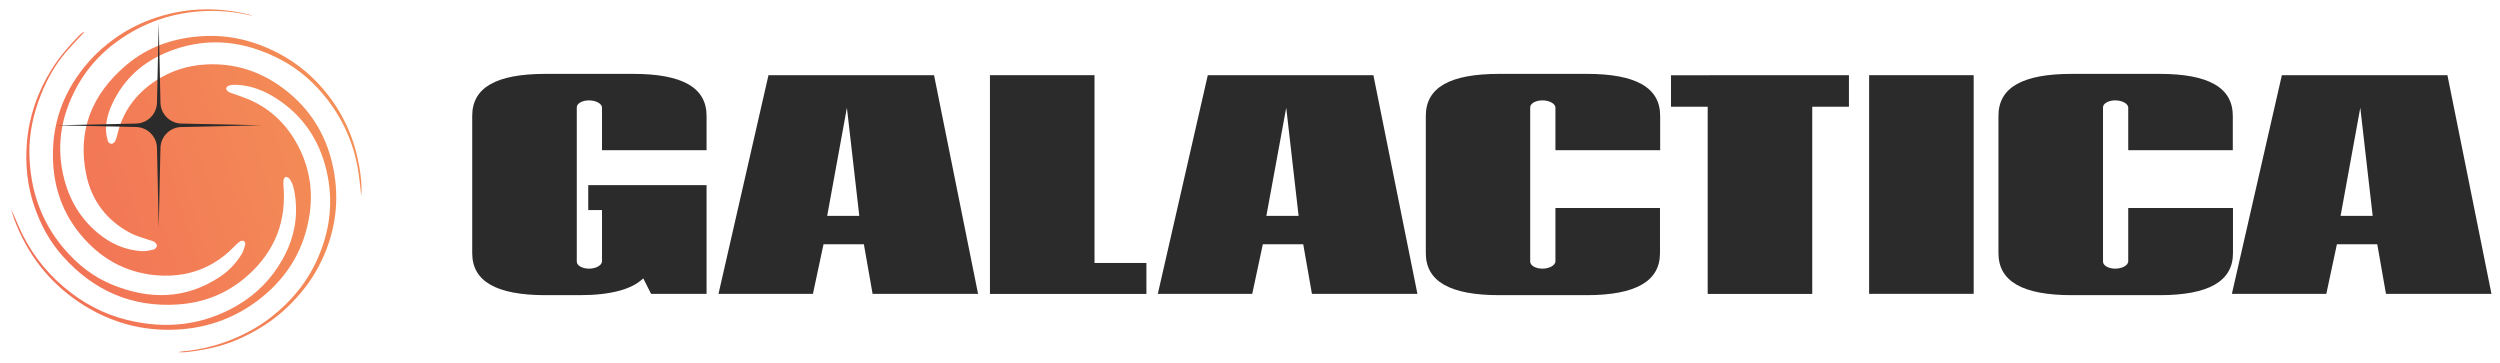
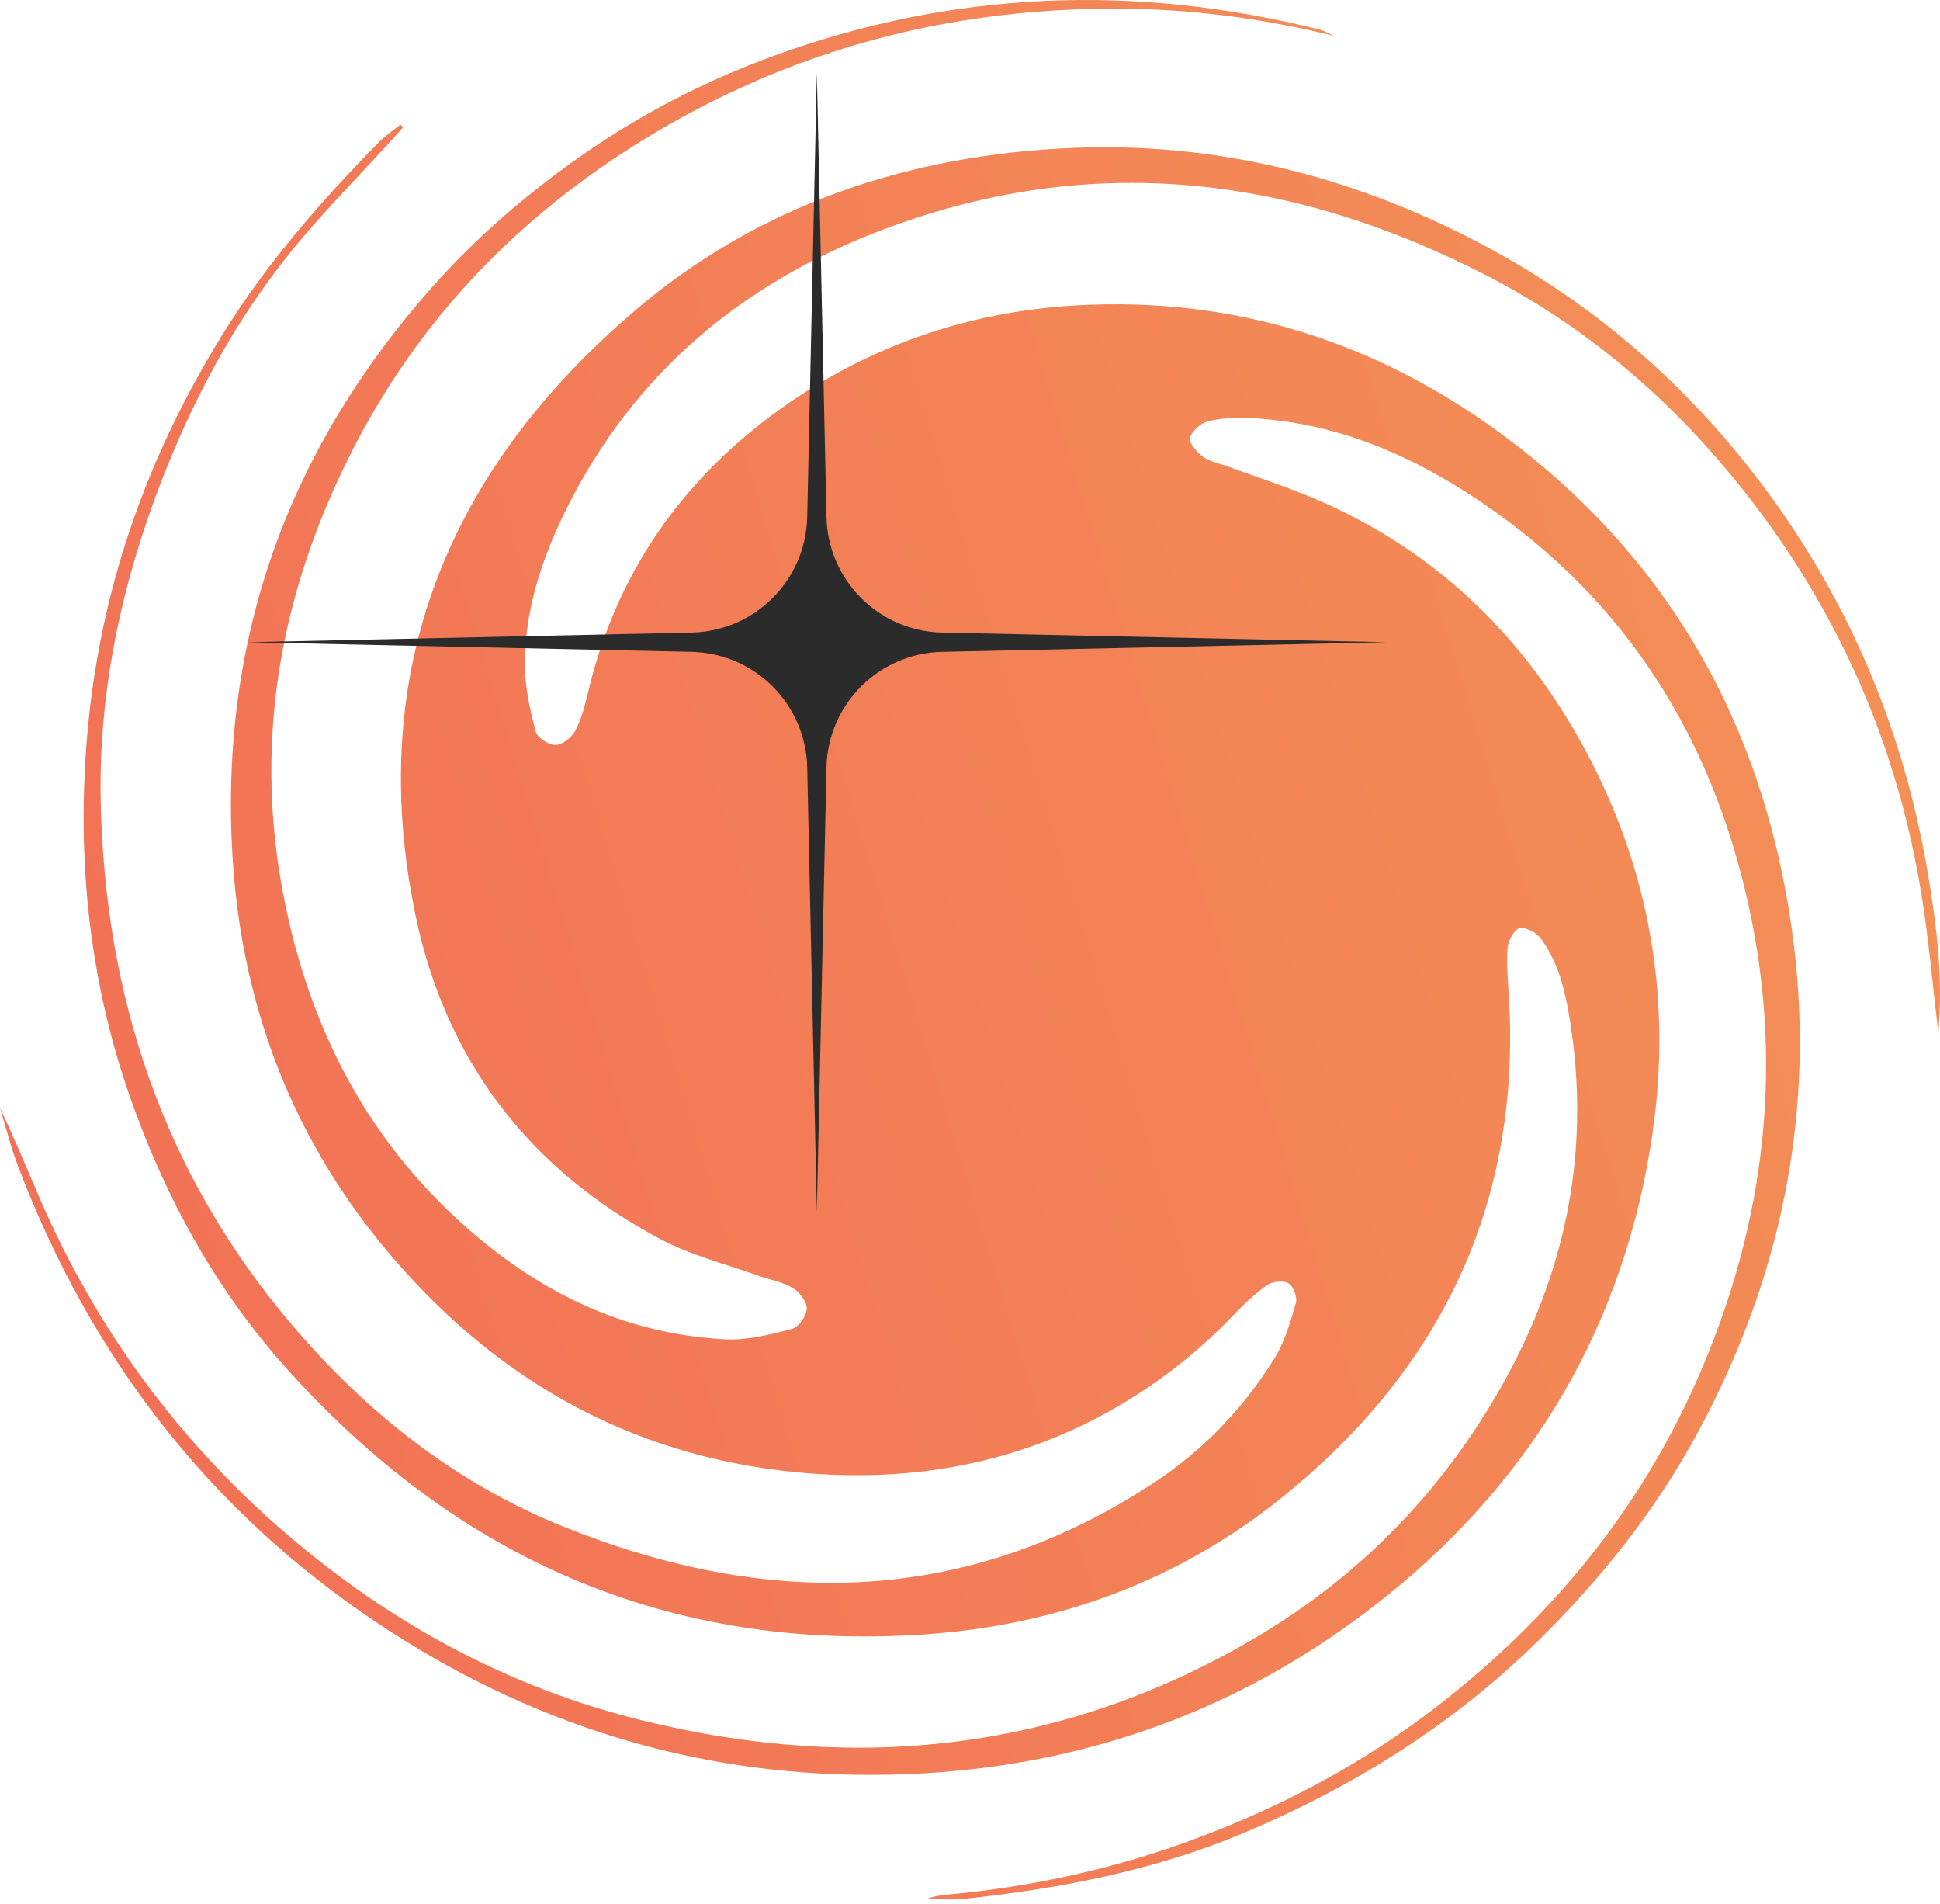
- <svg xmlns="http://www.w3.org/2000/svg" width="538" height="78" viewBox="0 0 538 78" fill="none">
-   <path fill-rule="evenodd" clip-rule="evenodd" d="M54.271 3.41C54.085 3.326 53.906 3.212 53.711 3.163C46.507 1.358 39.389 1.644 32.416 4.202C29.703 5.197 27.15 6.53 24.776 8.22C22.721 9.682 20.84 11.318 19.185 13.187C13.606 19.488 10.951 26.821 11.443 35.229C11.772 40.86 13.646 45.952 17.213 50.322C21.37 55.414 26.72 58.58 33.399 59.218C37.798 59.637 41.997 58.904 45.851 56.659C47.508 55.693 49.006 54.512 50.335 53.125C50.742 52.7 51.173 52.282 51.653 51.945C51.859 51.8 52.291 51.751 52.487 51.872C52.679 51.99 52.841 52.418 52.776 52.642C52.561 53.382 52.339 54.154 51.936 54.802C50.736 56.726 49.192 58.346 47.277 59.608C39.94 64.442 32.203 64.509 24.298 61.323C20.123 59.64 16.662 56.911 13.742 53.469C8.735 47.568 6.474 40.693 6.324 33.103C6.237 28.714 7.196 24.456 8.814 20.371C10.137 17.033 11.881 13.916 14.232 11.168C15.268 9.956 16.386 8.812 17.466 7.636C17.67 7.414 17.869 7.187 18.071 6.961C18.039 6.923 18.008 6.885 17.976 6.847C17.699 7.072 17.396 7.272 17.148 7.524C14.884 9.825 12.773 12.238 11.065 14.995C8.085 19.807 6.273 24.988 5.797 30.615C5.394 35.384 5.87 40.067 7.452 44.6C8.811 48.493 10.77 52.083 13.539 55.171C20.141 62.536 28.364 66.207 38.374 65.513C43.528 65.155 48.233 63.422 52.255 60.178C58.417 55.208 61.504 48.798 61.061 40.84C61.024 40.177 60.955 39.509 61.001 38.85C61.021 38.567 61.257 38.124 61.47 38.076C61.711 38.021 62.137 38.254 62.306 38.488C63.066 39.535 63.303 40.788 63.483 42.025C64.199 46.959 63.208 51.571 60.752 55.901C58.408 60.037 55.178 63.328 51.067 65.725C43.63 70.061 35.681 70.897 27.384 68.86C22.197 67.587 17.623 65.105 13.587 61.647C9.373 58.037 6.179 53.683 3.974 48.616C3.459 47.434 2.974 46.239 2.41 45.064C2.643 45.82 2.834 46.592 3.115 47.33C5.906 54.664 10.466 60.65 17.044 65.049C22.852 68.933 29.278 70.987 36.291 70.973C43.741 70.959 50.468 68.712 56.286 64.037C62.072 59.389 65.561 53.383 66.632 46.079C67.449 40.502 66.411 35.187 63.557 30.322C61.136 26.197 57.701 23.084 53.189 21.254C52.144 20.83 51.07 20.479 50.01 20.093C49.723 19.989 49.396 19.932 49.164 19.754C48.932 19.576 48.623 19.242 48.663 19.036C48.713 18.78 49.052 18.467 49.326 18.391C49.814 18.256 50.349 18.229 50.861 18.249C54.036 18.373 56.872 19.507 59.499 21.202C65.195 24.875 68.673 30.097 70.233 36.589C71.807 43.135 71.069 49.498 68.362 55.635C66.121 60.715 62.671 64.895 58.285 68.293C55.451 70.489 52.307 72.17 48.923 73.436C45.759 74.619 42.51 75.332 39.155 75.632C38.908 75.654 38.664 75.701 38.419 75.797C38.911 75.797 39.408 75.842 39.895 75.79C43.624 75.391 47.289 74.686 50.756 73.227C55.004 71.439 58.849 69.043 62.157 65.798C64.658 63.345 66.8 60.652 68.447 57.577C71.864 51.198 73.11 44.431 71.925 37.288C70.671 29.725 67.04 23.504 60.815 18.907C55.922 15.294 50.387 13.524 44.243 13.875C40.354 14.097 36.727 15.26 33.498 17.381C29.287 20.146 26.439 23.954 25.268 28.9C25.146 29.415 25.009 29.943 24.766 30.406C24.63 30.665 24.263 30.952 23.997 30.955C23.733 30.959 23.291 30.667 23.229 30.428C23.012 29.595 22.813 28.728 22.81 27.874C22.801 25.542 23.579 23.389 24.645 21.352C27.383 16.125 31.708 12.718 37.243 10.741C45.191 7.9 52.825 8.923 60.177 12.709C64.295 14.829 67.696 17.829 70.512 21.499C74.082 26.151 76.272 31.364 77.146 37.127C77.394 38.758 77.539 40.404 77.746 42.167C77.934 40.008 77.681 37.994 77.348 35.997C76.391 30.273 74.167 25.063 70.606 20.457C67.645 16.628 64.015 13.562 59.669 11.323C54.783 8.804 49.596 7.532 44.117 7.756C37.782 8.014 31.935 9.944 27.095 14.07C19.835 20.26 16.588 28.074 18.559 37.571C19.725 43.187 22.962 47.453 28.105 50.17C29.274 50.788 30.6 51.116 31.857 51.569C32.306 51.732 32.803 51.807 33.204 52.044C33.473 52.203 33.771 52.579 33.766 52.854C33.761 53.132 33.447 53.579 33.187 53.647C32.346 53.866 31.46 54.094 30.606 54.05C26.936 53.861 23.772 52.425 20.977 50.08C16.784 46.561 14.43 42.037 13.419 36.759C12.23 30.551 13.387 24.682 16.288 19.159C18.85 14.28 22.588 10.431 27.317 7.501C33.216 3.845 39.645 2.211 46.554 2.356C49.161 2.41 51.742 2.787 54.279 3.407L54.271 3.41Z" fill="url(#paint0_linear_12511_14899)" style="" />
-   <path d="M101.621 24.935C101.621 18.852 106.753 15.898 117.412 15.898H136.262C146.822 15.898 152.053 18.835 152.053 24.935V32.322H129.551V23.071C129.488 22.665 129.157 22.287 128.626 22.014C128.094 21.742 127.402 21.595 126.689 21.603C126.012 21.609 125.366 21.766 124.887 22.04C124.409 22.314 124.134 22.684 124.123 23.071V56.289C124.115 56.685 124.379 57.067 124.859 57.352C125.34 57.638 125.997 57.803 126.689 57.814C127.417 57.819 128.121 57.663 128.654 57.379C129.187 57.095 129.508 56.705 129.551 56.289V45.213H126.59V39.847H152.053V63.236H140.111L138.433 59.904C135.966 62.276 131.426 63.519 124.715 63.519H117.412C106.783 63.519 101.621 60.525 101.621 54.481V24.935Z" fill="#2B2B2B" style="fill:#2B2B2B;fill:color(display-p3 0.17 0.17 0.17);fill-opacity:1;" />
-   <path fill-rule="evenodd" clip-rule="evenodd" d="M201.006 16.18L210.48 63.236H187.781L185.906 52.561H177.221L174.943 63.236H154.62L165.377 16.18H201.006ZM184.919 46.46L182.254 23.184L178.01 46.46H184.919Z" fill="#2B2B2B" style="fill:#2B2B2B;fill:color(display-p3 0.17 0.17 0.17);fill-opacity:1;" />
-   <path d="M235.54 56.589V16.18H213.038V63.254H246.708V56.589H235.54Z" fill="#2B2B2B" style="fill:#2B2B2B;fill:color(display-p3 0.17 0.17 0.17);fill-opacity:1;" />
-   <path fill-rule="evenodd" clip-rule="evenodd" d="M295.554 16.18L305.029 63.236H282.329L280.454 52.561H271.761L269.484 63.236H249.161L259.918 16.18H295.554ZM279.459 46.46L276.795 23.184L272.521 46.46H279.459Z" fill="#2B2B2B" style="fill:#2B2B2B;fill:color(display-p3 0.17 0.17 0.17);fill-opacity:1;" />
-   <path d="M341.438 63.519C351.999 63.519 357.229 60.525 357.229 54.481V44.761H334.727V56.289C334.684 56.705 334.363 57.095 333.83 57.379C333.297 57.663 332.593 57.819 331.865 57.814C331.173 57.803 330.516 57.638 330.036 57.352C329.555 57.067 329.291 56.685 329.299 56.289V23.071C329.311 22.684 329.585 22.314 330.063 22.04C330.542 21.766 331.188 21.609 331.865 21.603C332.578 21.595 333.271 21.742 333.802 22.014C334.333 22.287 334.664 22.665 334.727 23.071V32.322H357.267V24.935C357.267 18.835 352.036 15.898 341.476 15.898H322.626C311.967 15.898 306.835 18.852 306.835 24.935V54.481C306.835 60.525 311.997 63.519 322.626 63.519H341.438Z" fill="#2B2B2B" style="fill:#2B2B2B;fill:color(display-p3 0.17 0.17 0.17);fill-opacity:1;" />
-   <path d="M397.891 16.18V22.971H389.996V63.249H367.494V22.971H359.598V16.193L397.891 16.18Z" fill="#2B2B2B" style="fill:#2B2B2B;fill:color(display-p3 0.17 0.17 0.17);fill-opacity:1;" />
-   <path d="M402.234 63.236H424.736V16.18H402.234V63.236Z" fill="#2B2B2B" style="fill:#2B2B2B;fill:color(display-p3 0.17 0.17 0.17);fill-opacity:1;" />
-   <path d="M480.536 54.481C480.536 60.525 475.305 63.519 464.745 63.519H445.857C435.228 63.519 430.066 60.525 430.066 54.481V24.935C430.066 18.852 435.198 15.898 445.857 15.898H464.707C475.267 15.898 480.498 18.835 480.498 24.935V32.322H457.996V23.071C457.933 22.665 457.602 22.287 457.071 22.014C456.539 21.742 455.847 21.595 455.134 21.603C454.457 21.609 453.811 21.766 453.332 22.04C452.854 22.314 452.579 22.684 452.568 23.071V56.289C452.56 56.685 452.824 57.067 453.304 57.352C453.785 57.638 454.442 57.803 455.134 57.814C455.862 57.819 456.566 57.663 457.099 57.379C457.632 57.095 457.953 56.705 457.996 56.289V44.761H480.536V54.481Z" fill="#2B2B2B" style="fill:#2B2B2B;fill:color(display-p3 0.17 0.17 0.17);fill-opacity:1;" />
-   <path fill-rule="evenodd" clip-rule="evenodd" d="M536.162 63.236L526.687 16.18H491.059L480.301 63.236H500.625L502.902 52.561H511.587L513.462 63.236H536.162ZM507.935 23.184L510.6 46.46H503.692L507.935 23.184Z" fill="#2B2B2B" style="fill:#2B2B2B;fill:color(display-p3 0.17 0.17 0.17);fill-opacity:1;" />
-   <path d="M34.157 4.83L34.531 22.093C34.585 24.554 36.566 26.535 39.027 26.589L56.29 26.963L39.027 27.337C36.566 27.39 34.585 29.372 34.531 31.832L34.157 49.096L33.783 31.832C33.73 29.372 31.748 27.39 29.288 27.337L12.024 26.963L29.288 26.589C31.748 26.535 33.73 24.554 33.783 22.093L34.157 4.83Z" fill="#2B2B2B" style="fill:#2B2B2B;fill:color(display-p3 0.17 0.17 0.17);fill-opacity:1;" />
+ <svg xmlns="http://www.w3.org/2000/svg" width="471" height="462" viewBox="0 0 471 462" fill="none">
+   <path fill-rule="evenodd" clip-rule="evenodd" d="M323.958 8.755C322.795 8.231 321.681 7.517 320.463 7.212C275.456 -4.063 230.998 -2.279 187.434 13.704C170.489 19.92 154.541 28.244 139.713 38.799C126.878 47.935 115.126 58.154 104.787 69.831C69.939 109.187 53.354 154.996 56.425 207.518C58.481 242.692 70.185 274.502 92.471 301.802C118.438 333.61 151.854 353.387 193.578 357.368C221.06 359.991 247.288 355.41 271.359 341.385C281.715 335.351 291.068 327.974 299.371 319.31C301.916 316.653 304.605 314.047 307.602 311.941C308.892 311.034 311.588 310.728 312.812 311.481C314.017 312.222 315.028 314.894 314.622 316.29C313.277 320.916 311.892 325.741 309.372 329.783C301.878 341.804 292.235 351.924 280.271 359.806C234.434 390.005 186.105 390.421 136.727 370.518C110.649 360.006 89.026 342.957 70.787 321.46C39.512 284.598 25.387 241.651 24.448 194.241C23.905 166.821 29.895 140.225 40.004 114.708C48.265 93.856 59.161 74.383 73.845 57.218C80.321 49.648 87.303 42.502 94.049 35.157C95.326 33.767 96.57 32.347 97.829 30.941C97.631 30.703 97.433 30.464 97.235 30.226C95.502 31.628 93.613 32.88 92.061 34.456C77.918 48.825 64.734 63.903 54.065 81.126C35.45 111.18 24.129 143.547 21.157 178.698C18.638 208.49 21.612 237.74 31.496 266.056C39.984 290.373 52.222 312.799 69.515 332.09C110.76 378.1 162.129 401.033 224.658 396.691C256.851 394.455 286.242 383.635 311.365 363.371C349.861 332.32 369.143 292.282 366.376 242.57C366.145 238.427 365.712 234.256 366.001 230.141C366.126 228.373 367.599 225.604 368.926 225.301C370.432 224.958 373.094 226.416 374.153 227.876C378.899 234.418 380.378 242.242 381.5 249.973C385.976 280.789 379.784 309.601 364.447 336.654C349.801 362.486 329.624 383.045 303.943 398.019C257.488 425.107 207.831 430.325 156.001 417.604C123.601 409.652 95.032 394.147 69.818 372.547C43.496 349.995 23.541 322.796 9.768 291.145C6.554 283.761 3.525 276.297 0 268.954C1.454 273.679 2.648 278.501 4.403 283.113C21.84 328.926 50.321 366.315 91.415 393.798C127.691 418.057 167.835 430.886 211.645 430.803C258.182 430.716 300.203 416.677 336.545 387.477C372.686 358.437 394.484 320.919 401.172 275.296C406.28 240.459 399.795 207.256 381.963 176.867C366.843 151.1 345.387 131.655 317.197 120.22C310.674 117.574 303.964 115.383 297.344 112.971C295.548 112.317 293.504 111.961 292.054 110.852C290.606 109.743 288.676 107.653 288.926 106.369C289.238 104.769 291.355 102.81 293.067 102.337C296.116 101.496 299.459 101.323 302.657 101.448C322.491 102.224 340.206 109.308 356.619 119.895C392.196 142.841 413.923 175.463 423.671 216.013C433.501 256.903 428.893 296.654 411.981 334.987C397.98 366.72 376.431 392.836 349.035 414.06C331.329 427.776 311.693 438.279 290.553 446.185C270.786 453.577 250.491 458.03 229.531 459.903C227.99 460.041 226.464 460.337 224.933 460.937C228.009 460.937 231.116 461.217 234.157 460.892C257.45 458.402 280.346 453.997 302.001 444.882C328.536 433.712 352.553 418.745 373.217 398.476C388.842 383.151 402.226 366.327 412.514 347.121C433.859 307.271 441.638 265.003 434.238 220.383C426.402 173.136 403.725 134.275 364.836 105.561C334.269 82.992 299.696 71.935 261.315 74.127C237.023 75.514 214.37 82.78 194.195 96.028C167.891 113.302 150.1 137.087 142.786 167.981C142.025 171.199 141.168 174.497 139.649 177.393C138.801 179.01 136.51 180.799 134.845 180.823C133.197 180.846 130.438 179.024 130.048 177.529C128.691 172.323 127.453 166.911 127.431 161.573C127.373 147.007 132.233 133.557 138.896 120.836C155.999 88.183 183.014 66.902 217.587 54.548C267.24 36.805 314.929 43.194 360.849 66.84C386.578 80.089 407.819 98.825 425.412 121.753C447.711 150.813 461.389 183.378 466.852 219.374C468.398 229.563 469.306 239.847 470.597 250.856C471.775 237.373 470.197 224.791 468.111 212.316C462.134 176.559 448.241 144.014 425.997 115.245C407.505 91.326 384.826 72.173 357.681 58.184C327.159 42.453 294.756 34.506 260.532 35.901C220.959 37.514 184.43 49.572 154.198 75.348C108.847 114.014 88.564 162.823 100.879 222.149C108.161 257.227 128.379 283.879 160.506 300.849C167.812 304.709 176.096 306.759 183.947 309.593C186.753 310.606 189.853 311.075 192.36 312.555C194.04 313.548 195.902 315.902 195.872 317.616C195.842 319.354 193.877 322.149 192.254 322.571C187.001 323.936 181.467 325.362 176.13 325.087C153.207 323.907 133.438 314.94 115.98 300.288C89.789 278.307 75.085 250.048 68.768 217.076C61.34 178.298 68.571 141.632 86.687 107.136C102.692 76.66 126.043 52.612 155.584 34.309C192.437 11.475 232.594 1.266 275.752 2.169C292.036 2.51 308.158 4.866 324.012 8.735L323.958 8.755Z" fill="url(#paint0_linear_12511_14915)" style="" />
+   <path d="M198.315 17.623L200.651 125.464C200.984 140.833 213.363 153.212 228.732 153.545L336.573 155.881L228.732 158.217C213.363 158.55 200.984 170.929 200.651 186.298L198.315 294.139L195.979 186.298C195.646 170.929 183.267 158.55 167.898 158.217L60.057 155.881L167.898 153.545C183.267 153.212 195.646 140.833 195.979 125.464L198.315 17.623Z" fill="#2B2B2B" style="fill:#2B2B2B;fill:color(display-p3 0.17 0.17 0.17);fill-opacity:1;" />
  <defs>
-     <linearGradient id="paint0_linear_12511_14899" x1="30.05" y1="142.674" x2="122.124" y2="114.445" gradientUnits="userSpaceOnUse">
+     <linearGradient id="paint0_linear_12511_14915" x1="172.655" y1="878.697" x2="747.814" y2="702.357" gradientUnits="userSpaceOnUse">
      <stop stop-color="#F26F56" style="stop-color:#F26F56;stop-color:color(display-p3 0.949 0.435 0.337);stop-opacity:1;" />
      <stop offset="1" stop-color="#F49756" style="stop-color:#F49756;stop-color:color(display-p3 0.957 0.592 0.337);stop-opacity:1;" />
    </linearGradient>
  </defs>
</svg>
